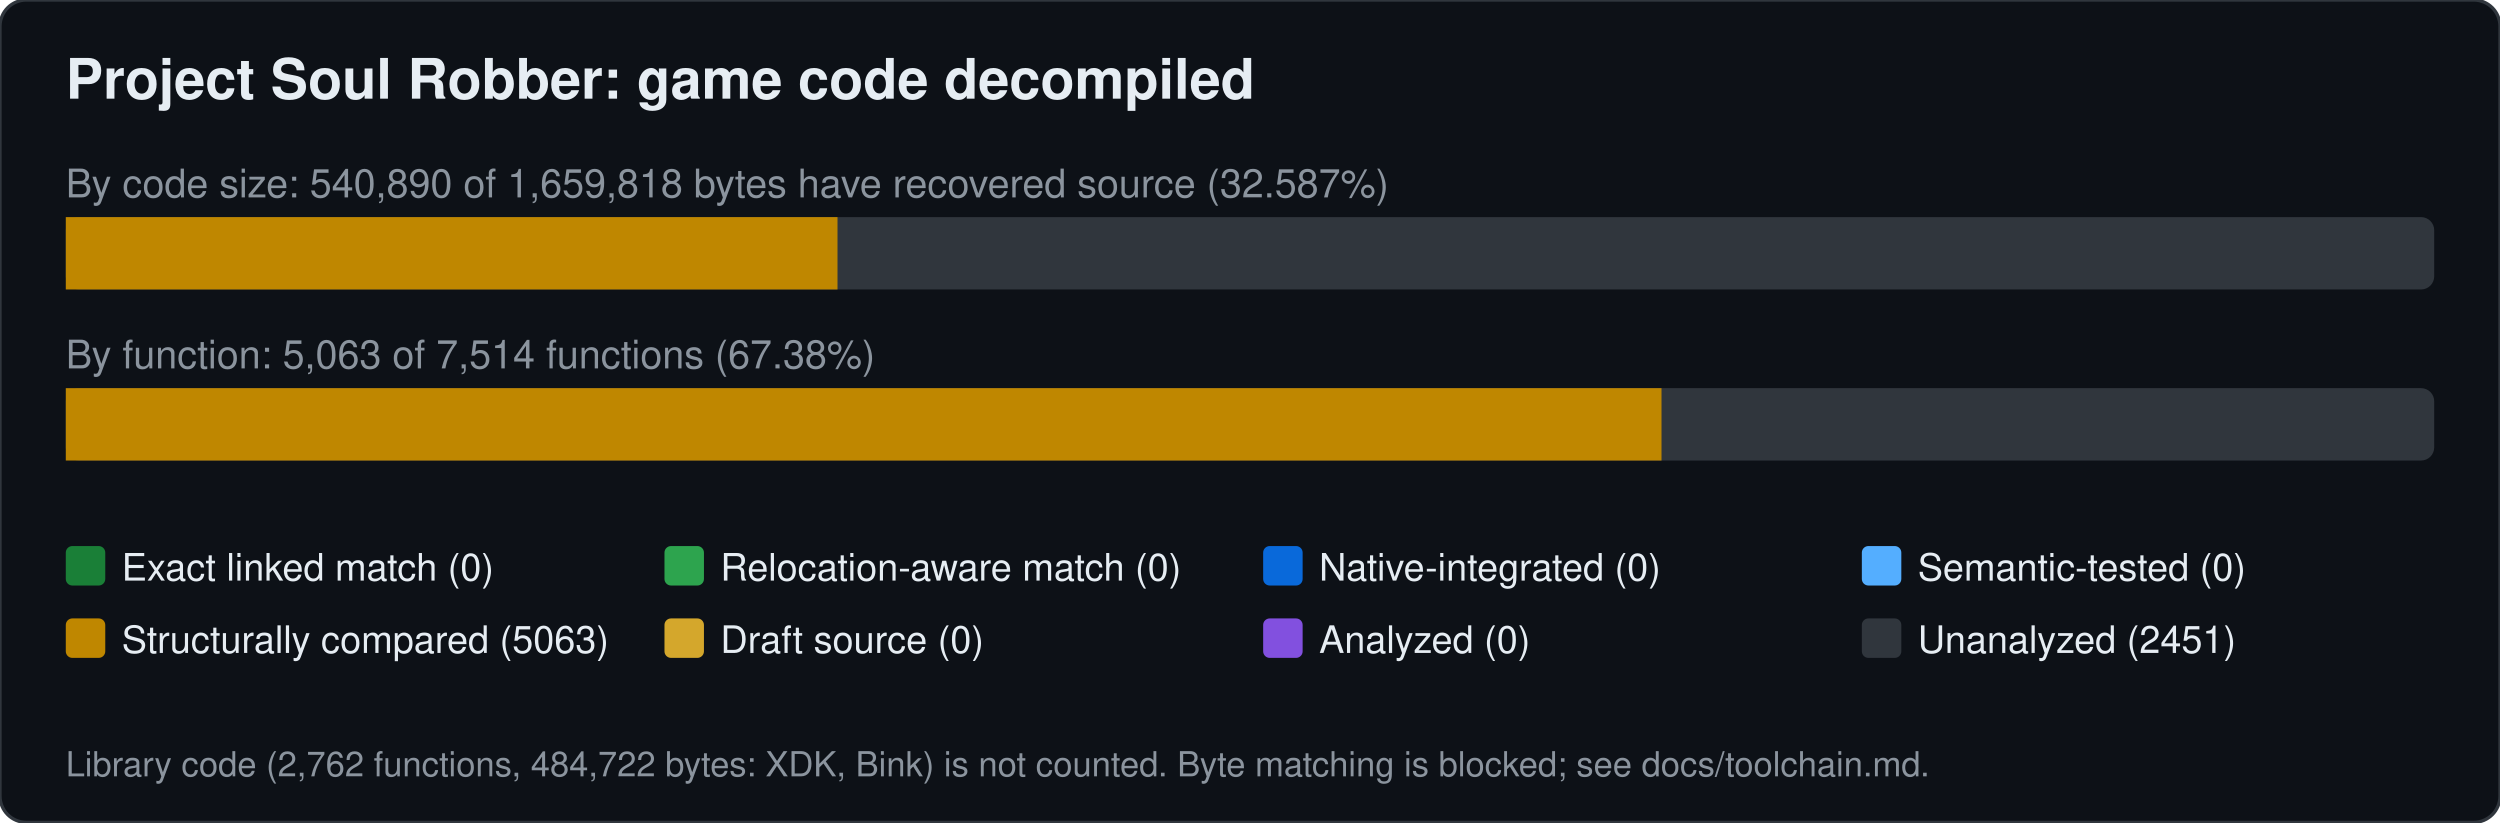
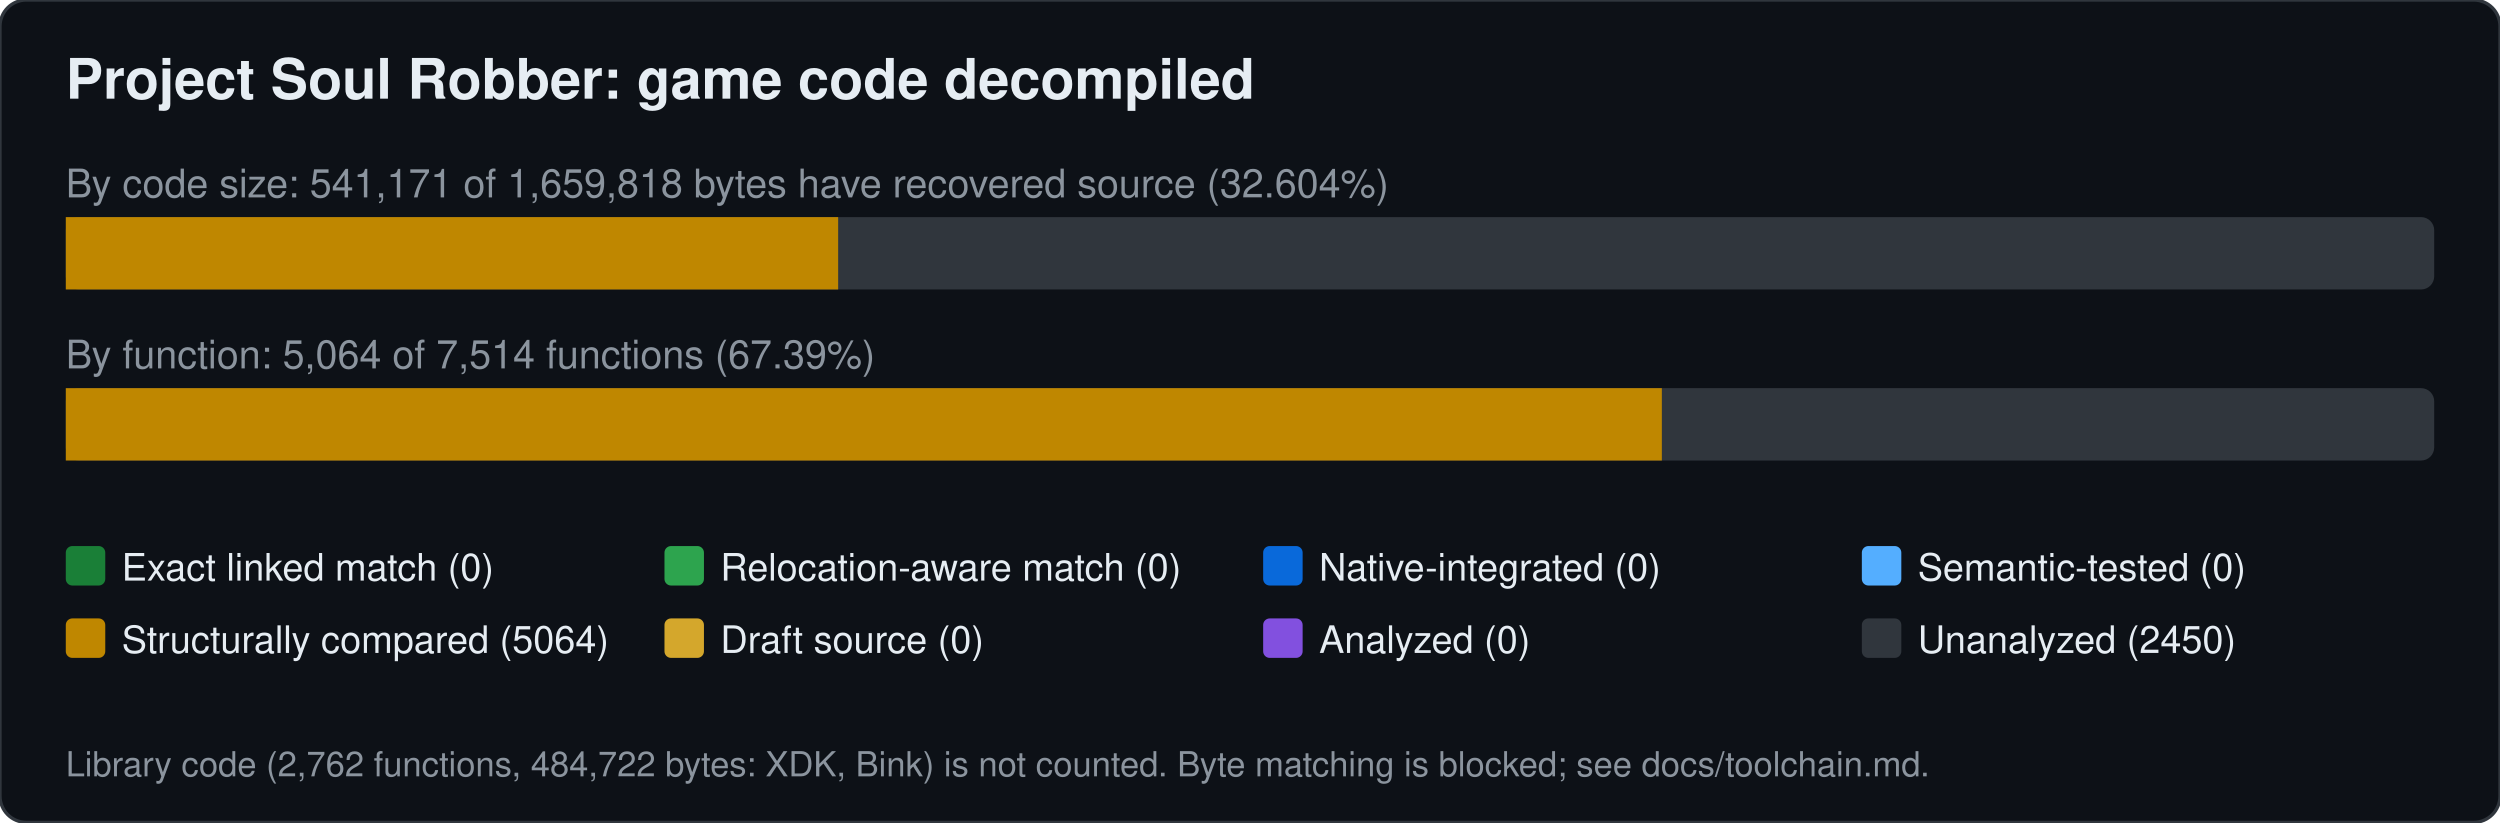
<svg xmlns="http://www.w3.org/2000/svg" width="760" height="250" viewBox="0 0 760 250" font-family="Segoe UI,Helvetica,Arial,sans-serif">
  <rect width="760" height="250" rx="8" fill="#0d1117" stroke="#30363d" />
  <text x="20" y="30" font-size="17" font-weight="600" fill="#e6edf3">Project Soul Robber: game code decompiled</text>
-   <text x="20" y="60" font-size="12" fill="#8b949e">By code size: 540,890 of 1,659,818 bytes have recovered source (32.587%)</text>
+   <text x="20" y="60" font-size="12" fill="#8b949e">By code size: 541,171 of 1,659,818 bytes have recovered source (32.604%)</text>
  <rect x="20" y="66" width="720" height="22" rx="4" fill="#30363d" />
-   <rect x="20.0" y="66" width="234.6" height="22" fill="#bf8700" />
-   <text x="20" y="112" font-size="12" fill="#8b949e">By function: 5,063 of 7,514 functions (67.38%)</text>
+   <rect x="20.0" y="66" width="234.8" height="22" fill="#bf8700" />
+   <text x="20" y="112" font-size="12" fill="#8b949e">By function: 5,064 of 7,514 functions (67.39%)</text>
  <rect x="20" y="118" width="720" height="22" rx="4" fill="#30363d" />
-   <rect x="20.0" y="118" width="485.1" height="22" fill="#bf8700" />
+   <rect x="20.0" y="118" width="485.2" height="22" fill="#bf8700" />
  <rect x="20" y="166" width="12" height="12" rx="2" fill="#1a7f37" />
  <text x="37" y="176.5" font-size="11.5" fill="#e6edf3">Exact linked match (0)</text>
  <rect x="202" y="166" width="12" height="12" rx="2" fill="#2da44e" />
  <text x="219" y="176.5" font-size="11.5" fill="#e6edf3">Relocation-aware match (0)</text>
  <rect x="384" y="166" width="12" height="12" rx="2" fill="#0969da" />
  <text x="401" y="176.5" font-size="11.5" fill="#e6edf3">Native-integrated (0)</text>
  <rect x="566" y="166" width="12" height="12" rx="2" fill="#54aeff" />
  <text x="583" y="176.5" font-size="11.5" fill="#e6edf3">Semantic-tested (0)</text>
  <rect x="20" y="188" width="12" height="12" rx="2" fill="#bf8700" />
-   <text x="37" y="198.5" font-size="11.5" fill="#e6edf3">Structurally compared (5063)</text>
+   <text x="37" y="198.5" font-size="11.5" fill="#e6edf3">Structurally compared (5064)</text>
  <rect x="202" y="188" width="12" height="12" rx="2" fill="#d4a72c" />
  <text x="219" y="198.5" font-size="11.5" fill="#e6edf3">Draft source (0)</text>
  <rect x="384" y="188" width="12" height="12" rx="2" fill="#8250df" />
  <text x="401" y="198.5" font-size="11.5" fill="#e6edf3">Analyzed (0)</text>
  <rect x="566" y="188" width="12" height="12" rx="2" fill="#30363d" />
-   <text x="583" y="198.5" font-size="11.5" fill="#e6edf3">Unanalyzed (2451)</text>
+   <text x="583" y="198.5" font-size="11.5" fill="#e6edf3">Unanalyzed (2450)</text>
  <text x="20" y="236" font-size="10.5" fill="#8b949e">Library code (2,762 functions, 484,722 bytes: XDK, Bink) is not counted. Byte matching is blocked; see docs/toolchain.md.</text>
</svg>
